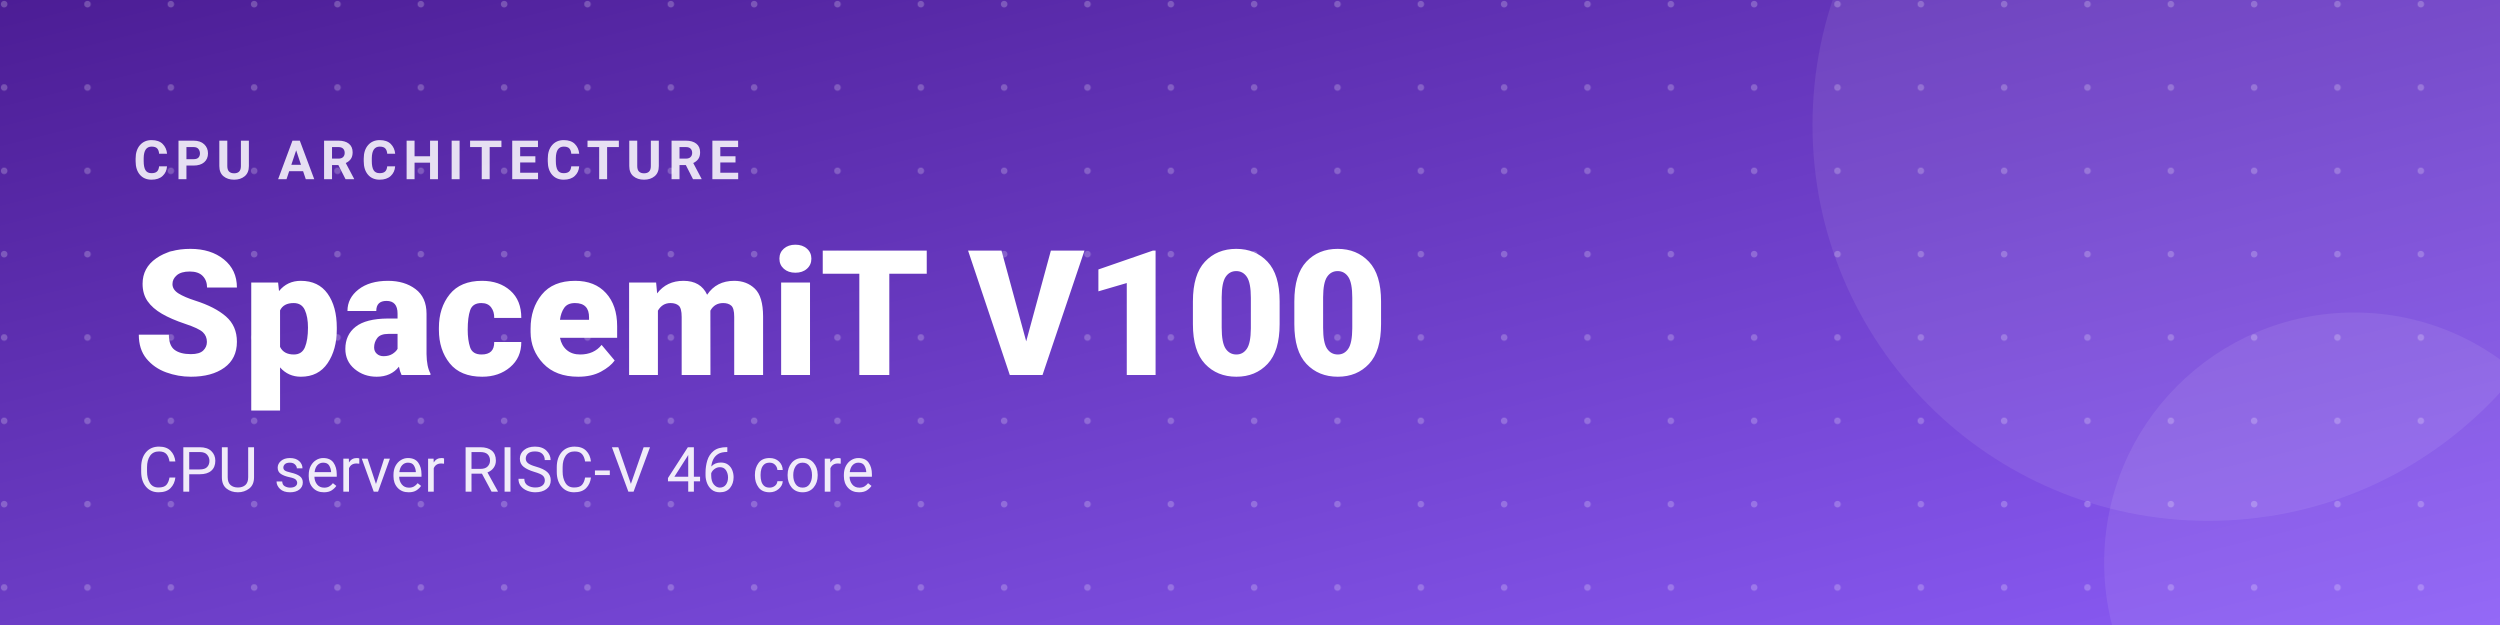
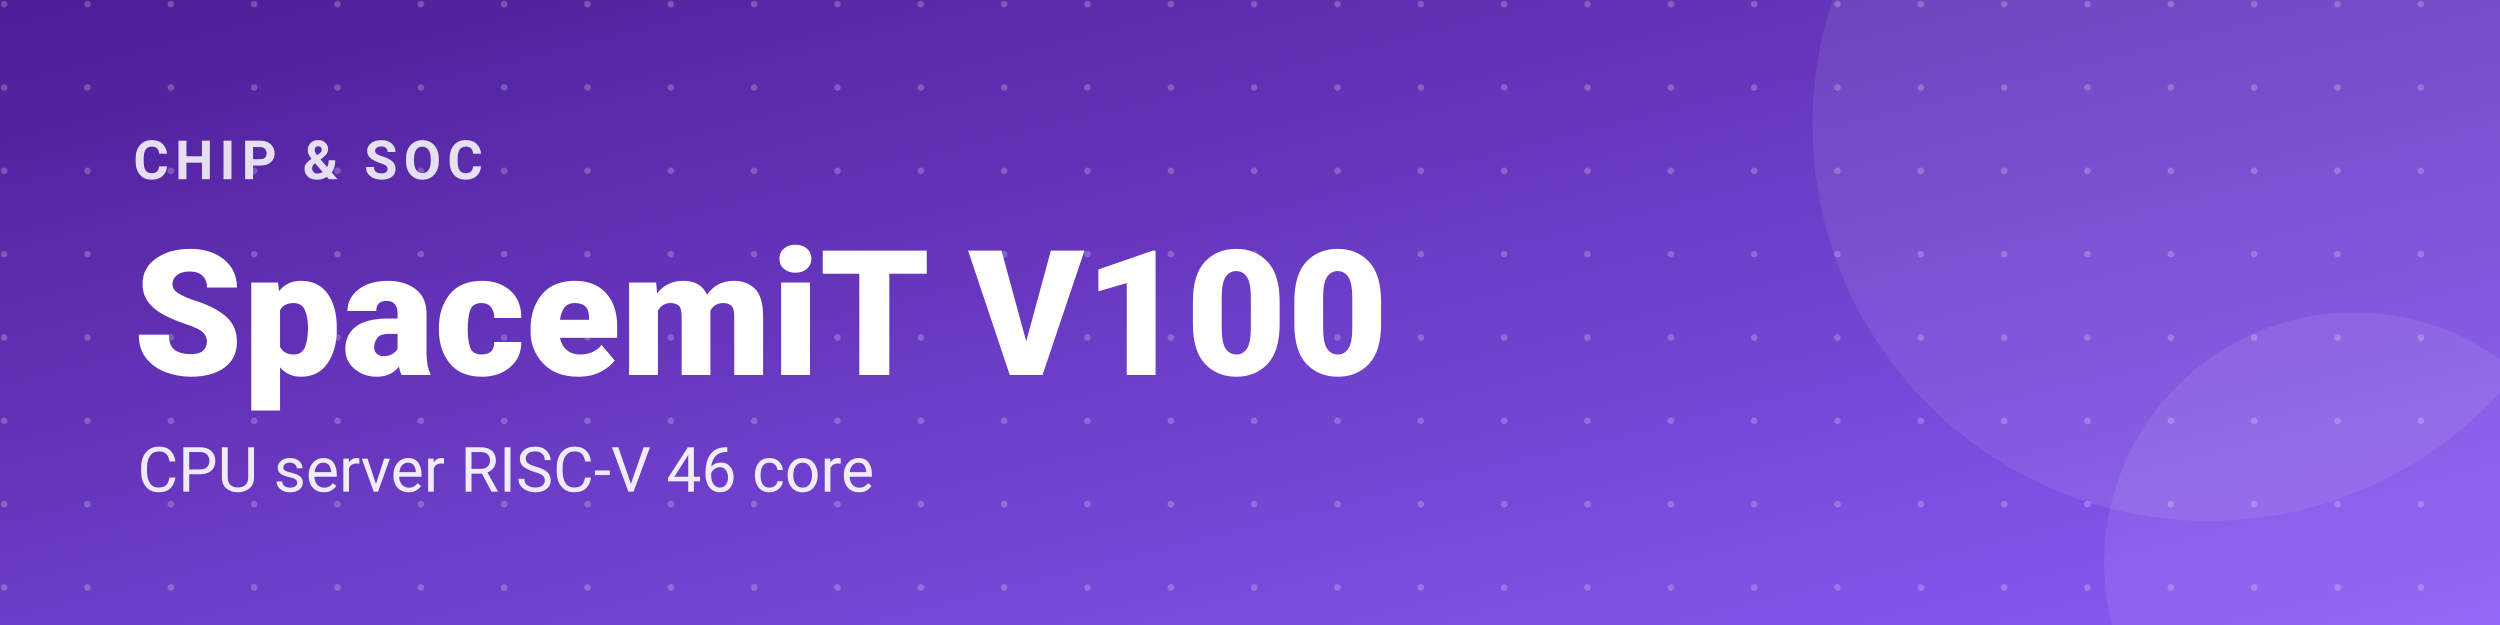
<svg xmlns="http://www.w3.org/2000/svg" viewBox="0 0 1200 300" role="img" aria-label="SpacemiT V100">
  <defs>
    <linearGradient id="gv100" x1="0" y1="0" x2="1" y2="1">
      <stop offset="0" stop-color="#4c1d95" />
      <stop offset="1" stop-color="#8b5cf6" />
    </linearGradient>
    <pattern id="pv100" width="40" height="40" patternUnits="userSpaceOnUse">
      <circle cx="2" cy="2" r="1.6" fill="#fff" fill-opacity=".22" />
    </pattern>
  </defs>
  <rect width="1200" height="300" fill="url(#gv100)" />
  <rect width="1200" height="300" fill="url(#pv100)" />
  <circle cx="1060" cy="60" r="190" fill="#fff" fill-opacity=".08" />
  <circle cx="1130" cy="270" r="120" fill="#fff" fill-opacity=".08" />
-   <text x="64" y="86" fill="#fff" fill-opacity=".85" font-family="system-ui,-apple-system,Segoe UI,Roboto,sans-serif" font-size="26" font-weight="600" letter-spacing="3">CPU ARCHITECTURE</text>
+   <text x="64" y="86" fill="#fff" fill-opacity=".85" font-family="system-ui,-apple-system,Segoe UI,Roboto,sans-serif" font-size="26" font-weight="600" letter-spacing="3">CHIP &amp; SOC</text>
  <text x="64" y="180" fill="#fff" font-family="system-ui,-apple-system,Segoe UI,Roboto,sans-serif" font-size="84" font-weight="800">SpacemiT V100</text>
  <text x="66" y="236" fill="#fff" fill-opacity=".9" font-family="system-ui,-apple-system,Segoe UI,Roboto,sans-serif" font-size="30">CPU server RISC-V 46 core</text>
</svg>
